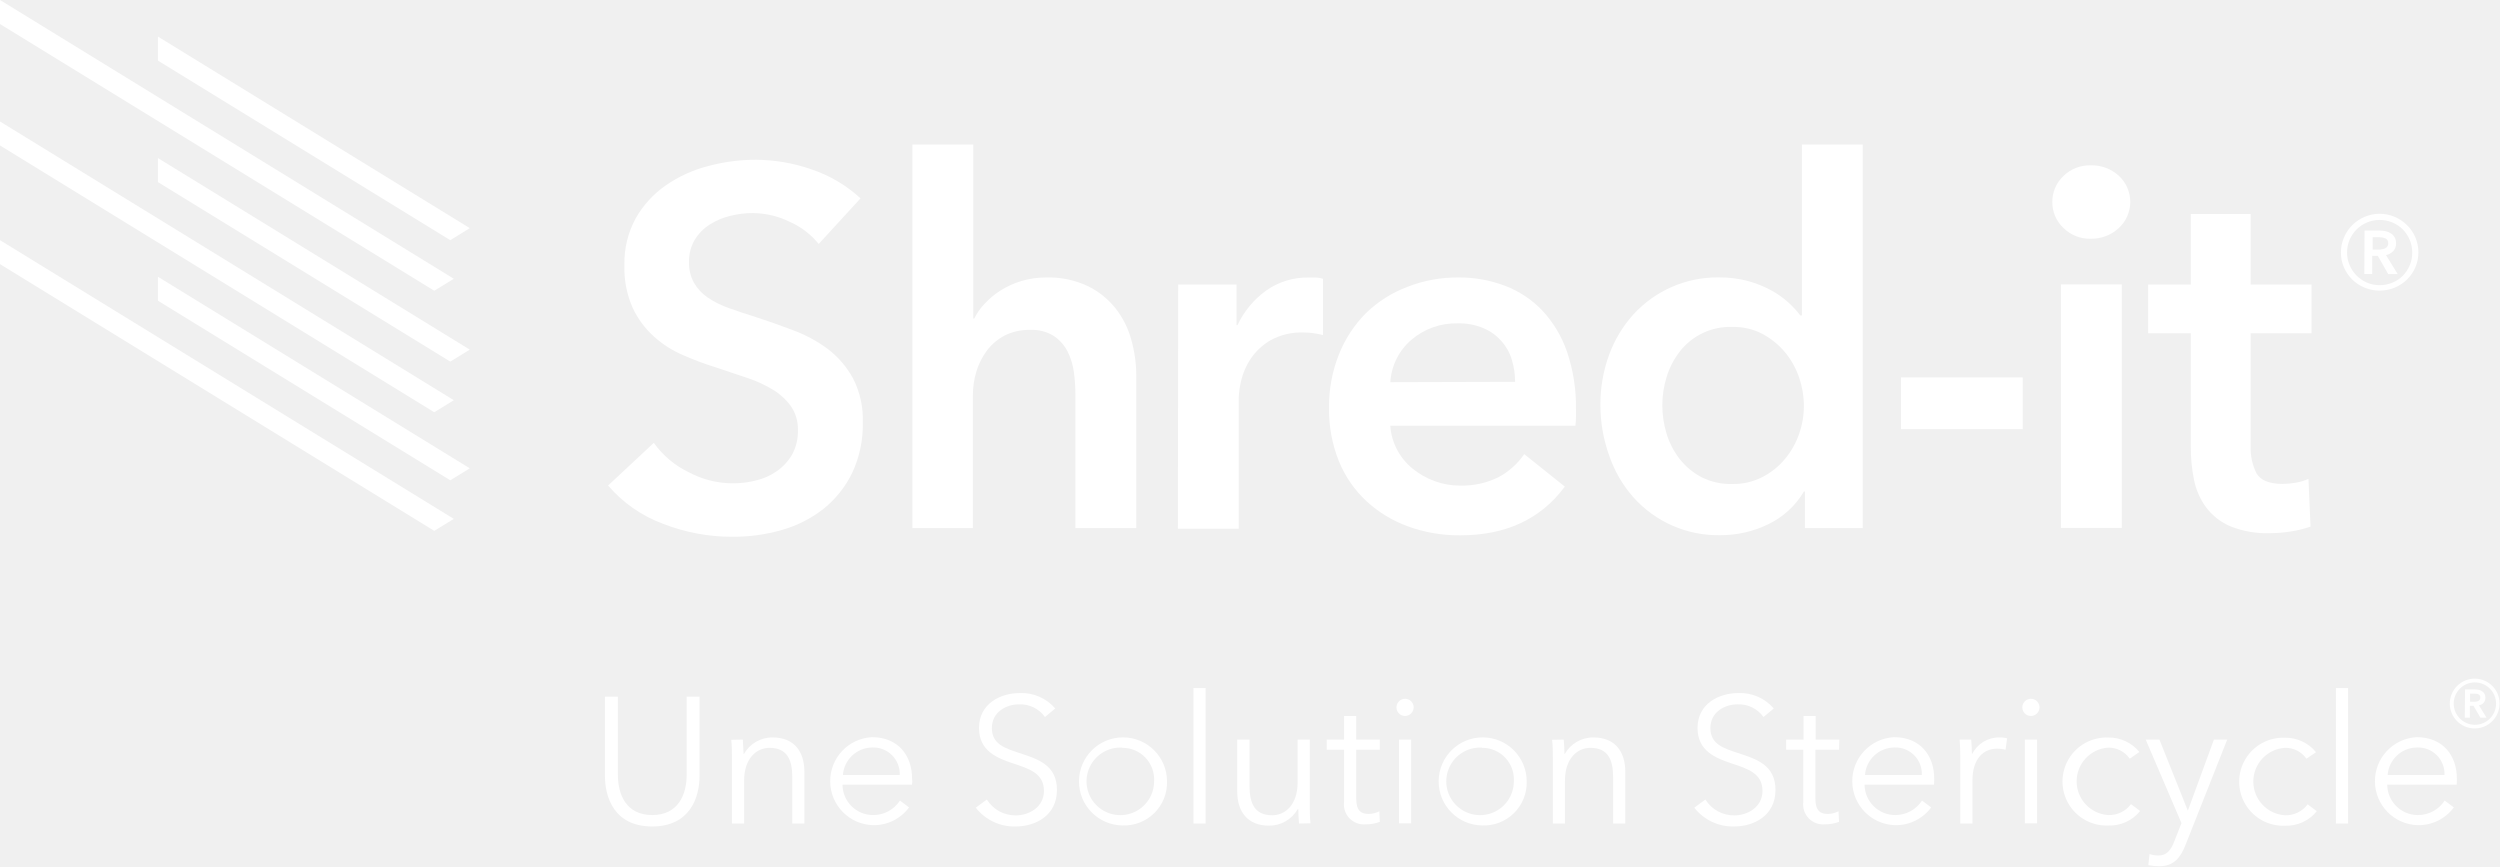
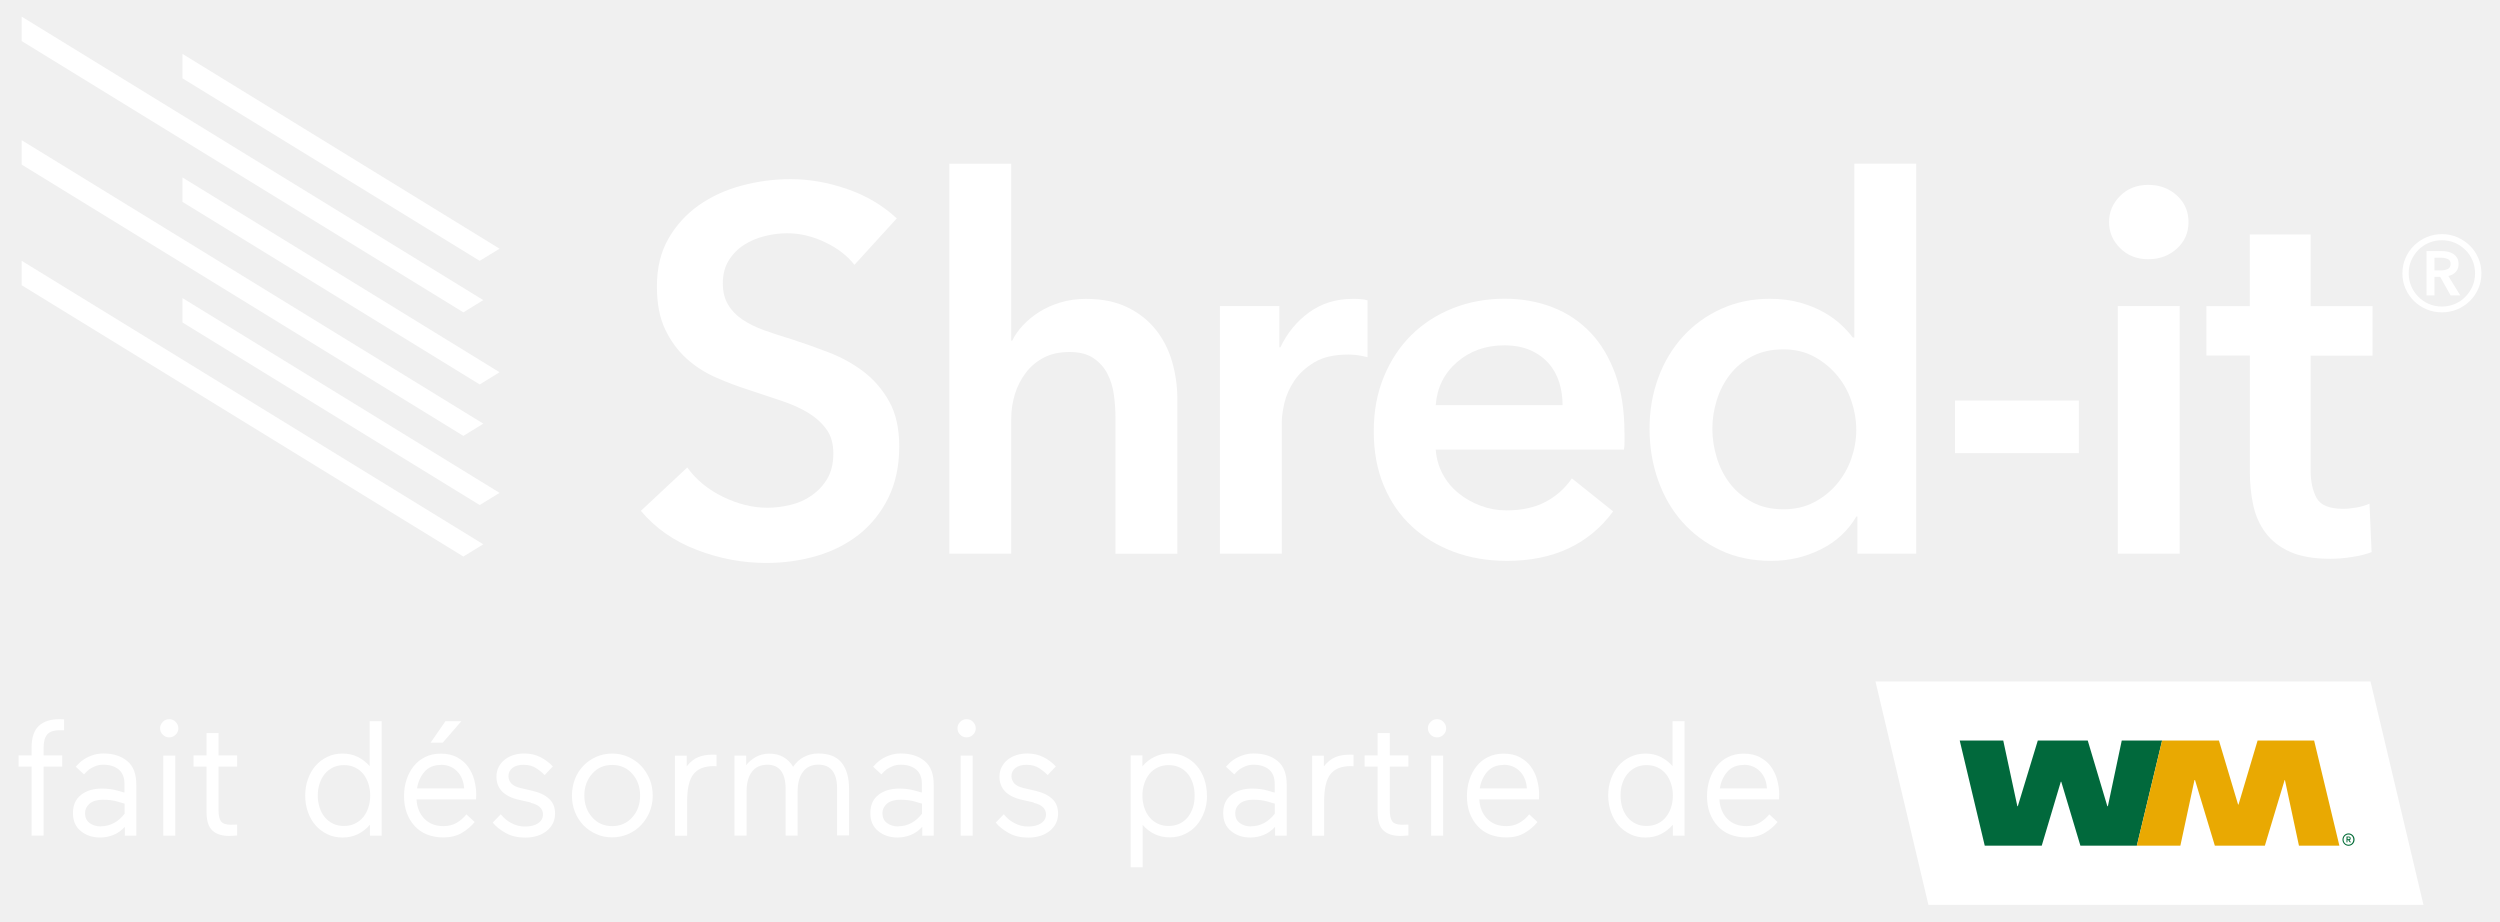
- <svg xmlns="http://www.w3.org/2000/svg" id="Layer_1" data-name="Layer 1" viewBox="0 0 363.38 125.91">
+ <svg xmlns="http://www.w3.org/2000/svg" id="Layer_1" version="1.1" viewBox="0 0 322.8 119">
  <defs>
-     <style>.cls-1{fill:#fff;}</style>
+     <style>
+       .st0 {
+         fill: none;
+       }
+ 
+       .st1 {
+         fill: #e9a902;
+       }
+ 
+       .st2 {
+         fill: #016b36;
+       }
+ 
+       .st3 {
+         fill: #fff;
+       }
+ 
+       .st4 {
+         fill: #01693c;
+       }
+ 
+       .st5 {
+         clip-path: url(#clippath);
+       }
+     </style>
+     <clipPath id="clippath">
+       <rect class="st0" x="242.16" y="88" width="70.76" height="28.86" />
+     </clipPath>
  </defs>
-   <polygon class="cls-1" points="22.96 5.32 22.96 8.81 65.45 34.91 68.28 33.16 22.96 5.32" />
-   <polygon class="cls-1" points="0 0 0 3.49 63.12 42.26 65.96 40.52 0 0" />
-   <polygon class="cls-1" points="22.96 22.98 22.96 26.47 65.45 52.56 68.28 50.82 22.96 22.98" />
-   <polygon class="cls-1" points="0 17.66 0 21.14 63.12 59.92 65.96 58.17 0 17.66" />
-   <polygon class="cls-1" points="22.96 40.23 22.96 43.71 65.45 69.81 68.28 68.07 22.96 40.23" />
-   <polygon class="cls-1" points="0 34.91 0 38.39 63.12 77.16 65.96 75.42 0 34.91" />
-   <path class="cls-1" d="M343.64,39a5.34,5.34,0,0,1,.44-2.18,5.63,5.63,0,0,1,3-3,5.53,5.53,0,0,1,4.37,0,5.52,5.52,0,0,1,1.79,1.2,5.43,5.43,0,0,1,1.22,1.78,5.62,5.62,0,0,1,0,4.36,5.6,5.6,0,0,1-1.22,1.77,5.47,5.47,0,0,1-1.79,1.18,5.73,5.73,0,0,1-6.17-1.18,5.74,5.74,0,0,1-1.21-1.77A5.31,5.31,0,0,1,343.64,39Zm.89,0a4.5,4.5,0,0,0,.37,1.83,4.76,4.76,0,0,0,2.52,2.55,4.6,4.6,0,0,0,1.85.37,4.64,4.64,0,0,0,1.86-.37,4.77,4.77,0,0,0,1.51-1,5,5,0,0,0,1-1.52A4.5,4.5,0,0,0,354,39a4.6,4.6,0,0,0-.37-1.85,4.94,4.94,0,0,0-1-1.51,4.71,4.71,0,0,0-1.51-1,4.64,4.64,0,0,0-1.86-.37A4.72,4.72,0,0,0,344.53,39Zm2.54-3.19h2.23a4.12,4.12,0,0,1,.86.1,2.6,2.6,0,0,1,.76.32,1.7,1.7,0,0,1,.53.57,1.75,1.75,0,0,1,.2.87,1.55,1.55,0,0,1-.4,1.12,2,2,0,0,1-1.06.59l1.7,2.76h-1.38L349,39.49h-.82v2.64h-1.14Zm2.06,2.77a2.41,2.41,0,0,0,.93-.18.75.75,0,0,0,.45-.76.69.69,0,0,0-.41-.69,2.22,2.22,0,0,0-.85-.17h-1v1.8Z" transform="translate(-3.38 -2.3)" />
-   <path class="cls-1" d="M122.38,37.76a11.29,11.29,0,0,0-4.17-3.2,12.42,12.42,0,0,0-5.42-1.29,13.31,13.31,0,0,0-3.24.4,9.74,9.74,0,0,0-3,1.26,6.87,6.87,0,0,0-2.18,2.21,6.13,6.13,0,0,0-.84,3.28,5.85,5.85,0,0,0,.73,3,6.66,6.66,0,0,0,2,2.14,13.72,13.72,0,0,0,3.14,1.55c1.22.44,2.58.88,4,1.33q2.5.81,5.2,1.84A20.31,20.31,0,0,1,123.67,53a13.55,13.55,0,0,1,3.69,4.28,13,13,0,0,1,1.43,6.41,16.43,16.43,0,0,1-1.54,7.34,15.27,15.27,0,0,1-4.13,5.2,17.58,17.58,0,0,1-6.05,3.09,25.36,25.36,0,0,1-7.3,1,27.44,27.44,0,0,1-10-1.88,19.29,19.29,0,0,1-8-5.57l6.64-6.2A13.4,13.4,0,0,0,103.61,71a13.63,13.63,0,0,0,9.63,1.14,8.82,8.82,0,0,0,3.06-1.36,7.69,7.69,0,0,0,2.21-2.4,7,7,0,0,0,.85-3.58,5.83,5.83,0,0,0-1-3.43A8.81,8.81,0,0,0,115.82,59,18.53,18.53,0,0,0,112,57.23l-4.64-1.55a44.43,44.43,0,0,1-4.72-1.77,15.29,15.29,0,0,1-4.24-2.72A13.07,13.07,0,0,1,95.32,47a14.22,14.22,0,0,1-1.18-6.16A13.48,13.48,0,0,1,95.8,34a14.56,14.56,0,0,1,4.35-4.75,19,19,0,0,1,6.12-2.8,26.48,26.48,0,0,1,7-.93,24.93,24.93,0,0,1,8.07,1.4,19.84,19.84,0,0,1,7.12,4.21Z" transform="translate(-3.38 -2.3)" />
-   <path class="cls-1" d="M155.49,42.63a13.29,13.29,0,0,1,5.93,1.22,11.68,11.68,0,0,1,4.06,3.21,12.83,12.83,0,0,1,2.32,4.57,19.29,19.29,0,0,1,.74,5.31V79.06h-8.85V59.59a24,24,0,0,0-.22-3.21,9.5,9.5,0,0,0-.92-3,6.06,6.06,0,0,0-2-2.25,6,6,0,0,0-3.43-.88,7.85,7.85,0,0,0-3.69.81,7.64,7.64,0,0,0-2.58,2.17,9.81,9.81,0,0,0-1.55,3.06,12,12,0,0,0-.51,3.47V79.06H136V23.31h8.85V48.6h.14a8.59,8.59,0,0,1,1.52-2.17,11.92,11.92,0,0,1,2.32-1.92,12.1,12.1,0,0,1,3-1.36A12.42,12.42,0,0,1,155.49,42.63Z" transform="translate(-3.38 -2.3)" />
-   <path class="cls-1" d="M174.63,43.66h8.48v5.9h.14a13,13,0,0,1,4.13-5,10.31,10.31,0,0,1,6.2-1.92c.34,0,.71,0,1.1,0a3.88,3.88,0,0,1,1,.18V51a14,14,0,0,0-1.52-.29,10.1,10.1,0,0,0-1.21-.08,9.36,9.36,0,0,0-4.87,1.11,8.83,8.83,0,0,0-2.88,2.66,9.75,9.75,0,0,0-1.4,3.17,12.73,12.73,0,0,0-.37,2.58v19h-8.84Z" transform="translate(-3.38 -2.3)" />
-   <path class="cls-1" d="M232.45,61.8V63a9.23,9.23,0,0,1-.08,1.18H205.46a8.76,8.76,0,0,0,1,3.51,8.89,8.89,0,0,0,2.24,2.72,11,11,0,0,0,3.17,1.81,10.48,10.48,0,0,0,3.69.66,11.87,11.87,0,0,0,5.61-1.21,10.55,10.55,0,0,0,3.76-3.36l5.9,4.72q-5.25,7.08-15.2,7.08A21.59,21.59,0,0,1,208,78.8a18,18,0,0,1-6-3.65,16.35,16.35,0,0,1-4-5.79,19.91,19.91,0,0,1-1.44-7.78,20.3,20.3,0,0,1,1.44-7.78,17.81,17.81,0,0,1,3.94-6A17.56,17.56,0,0,1,207.93,44a19.88,19.88,0,0,1,7.41-1.37,18.7,18.7,0,0,1,6.82,1.22,14.7,14.7,0,0,1,5.42,3.61,16.86,16.86,0,0,1,3.58,6A24.7,24.7,0,0,1,232.45,61.8Zm-8.85-4a10.86,10.86,0,0,0-.48-3.24A7.22,7.22,0,0,0,219,50a9.11,9.11,0,0,0-3.72-.7,10,10,0,0,0-6.75,2.39,8.77,8.77,0,0,0-3.06,6.16Z" transform="translate(-3.38 -2.3)" />
-   <path class="cls-1" d="M274.13,79.06h-8.4V73.75h-.15a12.1,12.1,0,0,1-5.12,4.72,15.72,15.72,0,0,1-7,1.62,16.5,16.5,0,0,1-12.72-5.57,17.84,17.84,0,0,1-3.46-6A21.83,21.83,0,0,1,236,61.21a21,21,0,0,1,1.25-7.3A18.06,18.06,0,0,1,240.8,48a16.56,16.56,0,0,1,12.39-5.38,16.06,16.06,0,0,1,4.35.55,15.79,15.79,0,0,1,3.36,1.37,12.93,12.93,0,0,1,2.47,1.77,13.82,13.82,0,0,1,1.69,1.84h.23V23.31h8.84ZM245,61.21a14.36,14.36,0,0,0,.62,4.13A11.49,11.49,0,0,0,247.51,69a9.87,9.87,0,0,0,3.17,2.65,9.35,9.35,0,0,0,4.5,1,9.21,9.21,0,0,0,4.35-1,10.47,10.47,0,0,0,3.28-2.62,11.37,11.37,0,0,0,2.07-3.65,12.34,12.34,0,0,0,.7-4.09,12.75,12.75,0,0,0-.7-4.13,11.56,11.56,0,0,0-2.07-3.69,11.16,11.16,0,0,0-3.28-2.65,9,9,0,0,0-4.35-1,9.28,9.28,0,0,0-7.67,3.61,11.6,11.6,0,0,0-1.88,3.65A14,14,0,0,0,245,61.21Z" transform="translate(-3.38 -2.3)" />
-   <path class="cls-1" d="M297.39,64.68h-17.7V57.16h17.7Z" transform="translate(-3.38 -2.3)" />
-   <path class="cls-1" d="M301.69,31.64a5.09,5.09,0,0,1,1.58-3.72,5.45,5.45,0,0,1,4-1.59,5.84,5.84,0,0,1,4.09,1.52,5.17,5.17,0,0,1,0,7.59A5.83,5.83,0,0,1,307.29,37a5.44,5.44,0,0,1-4-1.58A5.09,5.09,0,0,1,301.69,31.64Zm1.25,12h8.85v35.4h-8.85Z" transform="translate(-3.38 -2.3)" />
-   <path class="cls-1" d="M315.62,50.74V43.66h6.2V33.41h8.7V43.66h8.85v7.08h-8.85V67.19a8.1,8.1,0,0,0,.84,3.9c.57,1,1.84,1.55,3.8,1.55a11.25,11.25,0,0,0,1.92-.18,7.8,7.8,0,0,0,1.84-.55l.3,6.93a15.65,15.65,0,0,1-2.8.7,20.15,20.15,0,0,1-3.1.26,14.16,14.16,0,0,1-5.75-1,8.64,8.64,0,0,1-3.51-2.73,10.07,10.07,0,0,1-1.77-4,23.15,23.15,0,0,1-.47-4.83V50.74Z" transform="translate(-3.38 -2.3)" />
-   <path class="cls-1" d="M91.31,115.1V103.56h1.88v11.33c0,3,1.27,5.88,5,5.88s5-2.91,5-5.88V103.56h1.87V115.1c0,3.07-1.37,7.33-6.89,7.33S91.31,118.17,91.31,115.1Z" transform="translate(-3.38 -2.3)" />
-   <path class="cls-1" d="M111.36,109.8c0,.65.1,1.56.1,2.08h.06a4.72,4.72,0,0,1,4.16-2.39c3.09,0,4.62,2,4.62,5V122h-1.76v-6.74c0-2.55-.76-4.26-3.31-4.26-1.87,0-3.69,1.51-3.69,4.76V122h-1.77v-9.49c0-.65,0-1.85-.1-2.68Z" transform="translate(-3.38 -2.3)" />
-   <path class="cls-1" d="M135.93,116.35H125.84a4.44,4.44,0,0,0,4.45,4.42,4.6,4.6,0,0,0,3.9-2.11l1.32,1a6.34,6.34,0,0,1-5.22,2.58,6.4,6.4,0,0,1-.16-12.79c3.82,0,5.82,2.7,5.82,6C136,115.75,136,116,135.93,116.35Zm-1.77-1.4a3.84,3.84,0,0,0-4-4,4.31,4.31,0,0,0-4.26,4Z" transform="translate(-3.38 -2.3)" />
-   <path class="cls-1" d="M155.27,106.52a4.4,4.4,0,0,0-3.79-1.84c-1.82,0-3.93,1.09-3.93,3.45s1.95,2.94,4,3.62c2.6.86,5.46,1.69,5.46,5.38s-3.1,5.3-6,5.3a7.11,7.11,0,0,1-5.8-2.73l1.61-1.19a4.89,4.89,0,0,0,4.21,2.31c1.9,0,4.09-1.19,4.09-3.56,0-2.57-2.16-3.22-4.5-4s-4.94-1.82-4.94-5.15c0-3.56,3.17-5.07,5.88-5.07a6.42,6.42,0,0,1,5.2,2.24Z" transform="translate(-3.38 -2.3)" />
-   <path class="cls-1" d="M166.51,122.28a6.4,6.4,0,1,1,6.5-6.4A6.24,6.24,0,0,1,166.51,122.28Zm0-11.31a4.91,4.91,0,1,0,4.62,4.91A4.59,4.59,0,0,0,166.51,111Z" transform="translate(-3.38 -2.3)" />
-   <path class="cls-1" d="M178.62,122h-1.77V102.31h1.77Z" transform="translate(-3.38 -2.3)" />
-   <path class="cls-1" d="M192.19,122c-.05-.65-.1-1.56-.1-2.08H192a4.76,4.76,0,0,1-4.16,2.39c-3.1,0-4.63-2-4.63-5V109.8H185v6.73c0,2.55.75,4.27,3.3,4.27,1.87,0,3.69-1.51,3.69-4.76V109.8h1.77v9.49c0,.65,0,1.84.1,2.68Z" transform="translate(-3.38 -2.3)" />
-   <path class="cls-1" d="M203.94,111.28h-3.43v7.1c0,1.82.76,2.23,1.82,2.23a3.55,3.55,0,0,0,1.54-.39l.07,1.54a5.77,5.77,0,0,1-2.08.36,2.9,2.9,0,0,1-3.12-3.25v-7.59h-2.52V109.8h2.52v-3.43h1.77v3.43h3.43Z" transform="translate(-3.38 -2.3)" />
-   <path class="cls-1" d="M207.61,106.37a1.25,1.25,0,1,1,1.25-1.25A1.27,1.27,0,0,1,207.61,106.37Zm.88,15.6h-1.76V109.8h1.76Z" transform="translate(-3.38 -2.3)" />
-   <path class="cls-1" d="M218.79,122.28a6.4,6.4,0,1,1,6.5-6.4A6.23,6.23,0,0,1,218.79,122.28Zm0-11.31a4.91,4.91,0,1,0,4.63,4.91A4.59,4.59,0,0,0,218.79,111Z" transform="translate(-3.38 -2.3)" />
-   <path class="cls-1" d="M230.67,109.8c.05.65.11,1.56.11,2.08h.05a4.72,4.72,0,0,1,4.16-2.39c3.09,0,4.63,2,4.63,5V122h-1.77v-6.74c0-2.55-.76-4.26-3.3-4.26-1.88,0-3.7,1.51-3.7,4.76V122h-1.76v-9.49c0-.65,0-1.85-.11-2.68Z" transform="translate(-3.38 -2.3)" />
-   <path class="cls-1" d="M259.71,106.52a4.4,4.4,0,0,0-3.79-1.84c-1.82,0-3.93,1.09-3.93,3.45s1.95,2.94,4,3.62c2.6.86,5.46,1.69,5.46,5.38s-3.1,5.3-6,5.3a7.11,7.11,0,0,1-5.8-2.73l1.61-1.19a4.9,4.9,0,0,0,4.22,2.31c1.89,0,4.08-1.19,4.08-3.56,0-2.57-2.16-3.22-4.5-4s-4.94-1.82-4.94-5.15c0-3.56,3.17-5.07,5.88-5.07a6.42,6.42,0,0,1,5.2,2.24Z" transform="translate(-3.38 -2.3)" />
-   <path class="cls-1" d="M270.69,111.28h-3.44v7.1c0,1.82.76,2.23,1.82,2.23a3.55,3.55,0,0,0,1.54-.39l.08,1.54a5.85,5.85,0,0,1-2.08.36,2.9,2.9,0,0,1-3.12-3.25v-7.59H263V109.8h2.53v-3.43h1.76v3.43h3.44Z" transform="translate(-3.38 -2.3)" />
-   <path class="cls-1" d="M284.49,116.35H274.4a4.45,4.45,0,0,0,4.45,4.42,4.6,4.6,0,0,0,3.9-2.11l1.33,1a6.36,6.36,0,0,1-5.23,2.58,6.4,6.4,0,0,1-.16-12.79c3.83,0,5.83,2.7,5.83,6C284.52,115.75,284.52,116,284.49,116.35Zm-1.77-1.4a3.83,3.83,0,0,0-4-4,4.31,4.31,0,0,0-4.26,4Z" transform="translate(-3.38 -2.3)" />
-   <path class="cls-1" d="M288.21,109.8h1.69c.05.65.1,1.56.1,2.08h.05a4.33,4.33,0,0,1,3.9-2.39,3.89,3.89,0,0,1,1.17.13l-.23,1.66a4.63,4.63,0,0,0-1.25-.16c-1.87,0-3.56,1.36-3.56,4.61V122h-1.77v-9.49C288.31,111.83,288.29,110.63,288.21,109.8Z" transform="translate(-3.38 -2.3)" />
-   <path class="cls-1" d="M298.58,106.37a1.25,1.25,0,1,1,1.25-1.25A1.27,1.27,0,0,1,298.58,106.37Zm.89,15.6H297.7V109.8h1.77Z" transform="translate(-3.38 -2.3)" />
-   <path class="cls-1" d="M312.94,112.58a3.71,3.71,0,0,0-3.12-1.61,4.91,4.91,0,0,0,0,9.8,3.92,3.92,0,0,0,3.3-1.59l1.33,1a5.65,5.65,0,0,1-4.63,2.11,6.4,6.4,0,1,1,0-12.79,5.72,5.72,0,0,1,4.52,2.1Z" transform="translate(-3.38 -2.3)" />
-   <path class="cls-1" d="M321.36,120.07h.05l3.77-10.27h1.93l-6.06,15.31c-.73,1.87-1.72,3.1-3.83,3.1a8.47,8.47,0,0,1-1.58-.16l.18-1.61a4.12,4.12,0,0,0,1.3.21c1.2,0,1.82-.78,2.34-2.16l1-2.55-5.2-12.14h2Z" transform="translate(-3.38 -2.3)" />
-   <path class="cls-1" d="M338.62,112.58A3.68,3.68,0,0,0,335.5,111a4.91,4.91,0,0,0,0,9.8,3.92,3.92,0,0,0,3.3-1.59l1.33,1a5.67,5.67,0,0,1-4.63,2.11,6.4,6.4,0,1,1,0-12.79,5.72,5.72,0,0,1,4.52,2.1Z" transform="translate(-3.38 -2.3)" />
-   <path class="cls-1" d="M344.68,122h-1.77V102.31h1.77Z" transform="translate(-3.38 -2.3)" />
-   <path class="cls-1" d="M360.46,116.35H350.37a4.45,4.45,0,0,0,4.45,4.42,4.6,4.6,0,0,0,3.9-2.11l1.33,1a6.36,6.36,0,0,1-5.23,2.58,6.4,6.4,0,0,1-.16-12.79c3.83,0,5.83,2.7,5.83,6C360.49,115.75,360.49,116,360.46,116.35Zm-1.77-1.4a3.83,3.83,0,0,0-4-4,4.31,4.31,0,0,0-4.26,4Z" transform="translate(-3.38 -2.3)" />
-   <path class="cls-1" d="M363.11,100.94a3.62,3.62,0,1,1-3.65,3.63A3.64,3.64,0,0,1,363.11,100.94Zm0,6.71a3.08,3.08,0,1,0-3.08-3.08A3.09,3.09,0,0,0,363.11,107.65Zm-1.43-5.14h1.44c.77,0,1.52.32,1.52,1.2a1.09,1.09,0,0,1-.94,1.11l1.1,1.79h-.89l-1-1.72h-.53v1.72h-.74ZM363,104.3c.42,0,.9-.11.9-.61s-.44-.56-.82-.56h-.67v1.17Z" transform="translate(-3.38 -2.3)" />
+   <g>
+     <g>
+       <g>
+         <polygon class="st3" points="23.56 6.96 23.56 10.11 61.94 33.68 64.5 32.11 23.56 6.96" />
+         <polygon class="st3" points="2.8 2.15 2.8 5.3 59.83 40.33 62.4 38.75 2.8 2.15" />
+       </g>
+       <g>
+         <polygon class="st3" points="23.56 22.91 23.56 26.06 61.94 49.64 64.5 48.06 23.56 22.91" />
+         <polygon class="st3" points="2.8 18.1 2.8 21.25 59.83 56.28 62.4 54.7 2.8 18.1" />
+       </g>
+       <polygon class="st3" points="23.56 38.49 23.56 41.64 61.94 65.21 64.5 63.64 23.56 38.49" />
+       <polygon class="st3" points="2.8 33.68 2.8 36.83 59.83 71.86 62.4 70.28 2.8 33.68" />
+     </g>
+     <g>
+       <path class="st3" d="M310.2,35.3c0-.7.13-1.36.4-1.98.27-.62.63-1.15,1.1-1.61.46-.45,1-.82,1.62-1.08.62-.27,1.28-.4,1.98-.4s1.36.13,1.98.4c.62.27,1.16.63,1.62,1.08.46.45.83.99,1.1,1.61.27.62.4,1.28.4,1.98s-.13,1.36-.4,1.97-.63,1.14-1.1,1.6c-.46.45-1,.81-1.62,1.07s-1.28.39-1.98.39-1.36-.13-1.98-.39c-.62-.26-1.16-.62-1.62-1.07-.46-.45-.83-.99-1.1-1.6-.27-.61-.4-1.27-.4-1.97ZM311.01,35.3c0,.58.11,1.13.33,1.65s.53.98.92,1.37.84.7,1.36.93c.52.22,1.08.33,1.67.33s1.15-.11,1.68-.33c.52-.22.98-.53,1.36-.93.39-.39.69-.85.92-1.37.22-.52.33-1.07.33-1.65s-.11-1.15-.33-1.67c-.22-.52-.53-.98-.92-1.36-.39-.39-.84-.69-1.36-.92-.52-.22-1.08-.33-1.68-.33s-1.15.11-1.67.33c-.52.22-.98.53-1.36.92-.39.39-.69.84-.92,1.36-.22.52-.33,1.08-.33,1.67ZM313.32,32.42h2.01c.27,0,.53.03.78.09s.48.16.68.29c.2.13.36.31.48.51.12.21.18.47.18.78,0,.42-.12.76-.36,1.02-.24.26-.56.44-.96.53l1.54,2.5h-1.25l-1.34-2.39h-.74v2.39h-1.03v-5.72h0ZM315.17,34.92c.3,0,.58-.06.85-.17.27-.11.4-.34.4-.68,0-.31-.12-.52-.37-.63-.25-.1-.5-.16-.77-.16h-.94v1.63h.83Z" />
+       <path class="st3" d="M110.32,34.19c-.89-1.15-2.14-2.12-3.76-2.9-1.62-.78-3.25-1.17-4.9-1.17-.98,0-1.95.12-2.93.37-.98.24-1.87.62-2.66,1.13-.8.51-1.46,1.18-1.97,2-.51.82-.77,1.81-.77,2.96,0,1.07.22,1.98.67,2.73.44.76,1.05,1.4,1.83,1.93s1.72,1,2.83,1.4c1.11.4,2.33.8,3.66,1.2,1.51.49,3.07,1.04,4.7,1.67,1.62.62,3.11,1.44,4.46,2.46,1.35,1.02,2.46,2.31,3.33,3.86.87,1.56,1.3,3.49,1.3,5.8,0,2.53-.47,4.74-1.4,6.63s-2.18,3.45-3.73,4.7c-1.56,1.24-3.38,2.18-5.46,2.8-2.09.62-4.29.93-6.59.93-3.06,0-6.06-.57-8.99-1.7s-5.33-2.81-7.19-5.03l5.99-5.6c1.15,1.6,2.7,2.86,4.63,3.8,1.93.93,3.83,1.4,5.7,1.4.98,0,1.98-.12,3-.37,1.02-.24,1.94-.65,2.76-1.23.82-.58,1.49-1.3,2-2.17.51-.87.77-1.94.77-3.23s-.29-2.28-.87-3.1c-.58-.82-1.36-1.53-2.33-2.13-.98-.6-2.13-1.12-3.46-1.57-1.33-.44-2.73-.91-4.2-1.4-1.42-.44-2.84-.98-4.26-1.6-1.42-.62-2.7-1.44-3.83-2.46-1.13-1.02-2.05-2.28-2.76-3.76-.71-1.49-1.07-3.34-1.07-5.56,0-2.4.5-4.46,1.5-6.19,1-1.73,2.31-3.16,3.93-4.3,1.62-1.13,3.46-1.98,5.53-2.53,2.07-.55,4.16-.83,6.29-.83,2.4,0,4.83.42,7.29,1.27,2.46.84,4.61,2.11,6.43,3.8l-5.46,5.99h0Z" />
+       <path class="st3" d="M140.23,38.59c2.09,0,3.87.37,5.36,1.1,1.49.73,2.71,1.7,3.66,2.9.95,1.2,1.65,2.58,2.1,4.13.44,1.56.67,3.15.67,4.8v19.98h-7.99v-17.59c0-.93-.07-1.9-.2-2.9-.13-1-.41-1.91-.83-2.73s-1.02-1.5-1.8-2.03-1.81-.8-3.1-.8-2.4.24-3.33.73c-.93.49-1.71,1.14-2.33,1.97-.62.82-1.09,1.74-1.4,2.76-.31,1.02-.47,2.07-.47,3.13v17.45h-7.99V21.14h7.99v22.85h.13c.31-.67.77-1.32,1.37-1.97.6-.64,1.3-1.22,2.1-1.73s1.71-.92,2.73-1.23c1.02-.31,2.13-.47,3.33-.47Z" />
+       <path class="st3" d="M157.53,39.52h7.66v5.33h.13c.89-1.87,2.13-3.37,3.73-4.53,1.6-1.15,3.46-1.73,5.6-1.73.31,0,.64,0,1,.03.35.02.67.08.93.17v7.33c-.53-.13-.99-.22-1.37-.27-.38-.04-.74-.07-1.1-.07-1.82,0-3.29.33-4.4,1-1.11.67-1.98,1.47-2.6,2.4-.62.93-1.04,1.89-1.27,2.86-.22.98-.33,1.75-.33,2.33v17.12h-7.99v-31.97h.01Z" />
+       <path class="st3" d="M209.76,55.91v1.07c0,.36-.02.71-.07,1.07h-24.31c.09,1.16.39,2.21.9,3.16.51.96,1.19,1.78,2.03,2.46.84.69,1.8,1.23,2.86,1.63,1.07.4,2.18.6,3.33.6,2,0,3.69-.37,5.06-1.1,1.38-.73,2.51-1.74,3.4-3.03l5.33,4.26c-3.15,4.26-7.73,6.39-13.72,6.39-2.49,0-4.77-.39-6.86-1.17s-3.9-1.88-5.43-3.3c-1.53-1.42-2.73-3.16-3.6-5.23-.87-2.07-1.3-4.41-1.3-7.03s.43-4.92,1.3-7.03c.87-2.11,2.05-3.91,3.56-5.4,1.51-1.49,3.3-2.64,5.36-3.46,2.07-.82,4.3-1.23,6.69-1.23,2.22,0,4.27.37,6.16,1.1,1.89.73,3.52,1.82,4.9,3.26,1.38,1.44,2.45,3.24,3.23,5.4.78,2.15,1.17,4.67,1.17,7.56v.02h.01ZM201.76,52.31c0-1.02-.14-2-.43-2.93-.29-.93-.74-1.75-1.37-2.46-.62-.71-1.41-1.28-2.36-1.7-.96-.42-2.08-.63-3.36-.63-2.4,0-4.43.72-6.1,2.16-1.67,1.44-2.59,3.3-2.76,5.56h16.39-.01Z" />
+       <path class="st3" d="M247.42,71.49h-7.59v-4.8h-.13c-1.11,1.87-2.65,3.29-4.63,4.26-1.98.98-4.1,1.47-6.36,1.47-2.44,0-4.63-.46-6.56-1.37-1.93-.91-3.57-2.13-4.93-3.66-1.36-1.53-2.4-3.33-3.13-5.4-.73-2.07-1.1-4.27-1.1-6.63s.38-4.55,1.13-6.59c.75-2.04,1.82-3.82,3.2-5.33,1.38-1.51,3.02-2.7,4.93-3.56,1.91-.87,4-1.3,6.26-1.3,1.47,0,2.77.17,3.93.5,1.15.33,2.16.74,3.03,1.23.87.49,1.61,1.02,2.23,1.6.62.58,1.13,1.13,1.53,1.67h.2v-22.45h7.99v50.36h0ZM221.1,55.37c0,1.24.19,2.49.57,3.73.38,1.24.94,2.35,1.7,3.33.75.98,1.71,1.78,2.86,2.4s2.51.93,4.06.93c1.47,0,2.77-.3,3.93-.9,1.15-.6,2.14-1.39,2.96-2.36.82-.98,1.44-2.08,1.87-3.3.42-1.22.63-2.45.63-3.7s-.21-2.49-.63-3.73c-.42-1.24-1.04-2.35-1.87-3.33-.82-.98-1.81-1.78-2.96-2.4-1.16-.62-2.46-.93-3.93-.93-1.56,0-2.91.3-4.06.9-1.16.6-2.11,1.39-2.86,2.36-.76.98-1.32,2.08-1.7,3.3-.38,1.22-.57,2.45-.57,3.7Z" />
+       <path class="st3" d="M268.42,58.51h-15.99v-6.79h15.99v6.79Z" />
+       <path class="st3" d="M272.32,28.66c0-1.29.48-2.41,1.43-3.36.95-.95,2.16-1.43,3.63-1.43s2.7.46,3.7,1.37c1,.91,1.5,2.05,1.5,3.43s-.5,2.52-1.5,3.43c-1,.91-2.23,1.37-3.7,1.37s-2.68-.48-3.63-1.43c-.96-.95-1.43-2.08-1.43-3.36v-.02ZM273.45,39.52h7.99v31.97h-7.99v-31.97Z" />
+       <path class="st3" d="M284.89,45.92v-6.39h5.6v-9.26h7.86v9.26h7.99v6.39h-7.99v14.85c0,1.42.26,2.6.77,3.53.51.93,1.65,1.4,3.43,1.4.53,0,1.11-.06,1.73-.17.62-.11,1.18-.28,1.67-.5l.27,6.26c-.71.27-1.56.48-2.53.63-.98.16-1.91.23-2.8.23-2.13,0-3.86-.3-5.2-.9-1.33-.6-2.39-1.42-3.16-2.46-.78-1.04-1.31-2.24-1.6-3.6-.29-1.35-.43-2.81-.43-4.36v-14.92h-5.61Z" />
+     </g>
+   </g>
+   <g>
+     <g>
+       <polygon class="st3" points="242.16 87.99 249 116.84 312.92 116.84 306.08 87.99 242.16 87.99" />
+       <polygon class="st4" points="253.04 95.62 258.66 95.62 260.48 104.1 260.54 104.1 263.12 95.62 269.57 95.62 272.1 104.1 272.17 104.1 273.96 95.62 279.17 95.62 275.91 109.19 268.62 109.19 266.15 100.94 266.09 100.94 263.63 109.19 256.27 109.19 253.04 95.62" />
+       <polygon class="st1" points="279.17 95.62 286.51 95.62 288.98 103.88 289.04 103.88 291.5 95.62 298.8 95.62 302.06 109.19 296.84 109.19 295.03 100.72 294.99 100.72 292.44 109.19 285.98 109.19 283.42 100.72 283.35 100.72 281.53 109.19 275.91 109.19 279.17 95.62" />
+     </g>
+     <g class="st5">
+       <g>
+         <path class="st2" d="M303.24,107.61c-.43,0-.78.36-.78.8s.35.8.78.8.78-.36.78-.8-.34-.8-.78-.8M303.24,109.07c-.37,0-.64-.29-.64-.66s.28-.66.64-.66.62.29.62.66-.27.66-.62.66" />
+         <path class="st2" d="M303.37,108.48c.1-.03.15-.1.15-.23,0-.15-.09-.24-.28-.24h-.26v.75h.12v-.28h.11l.19.28h.16l-.21-.3h0ZM303.4,108.24c0,.08-.05.12-.14.12h-.14v-.24h.14c.11,0,.14.06.14.11" />
+       </g>
+     </g>
+   </g>
+   <g>
+     <path class="st3" d="M7.69,92.86c.18,0,.37,0,.58.02v1.41h-.55c-.79,0-1.33.19-1.64.56-.3.37-.45.93-.45,1.68v1.01h2.4v1.44h-2.4v8.91h-1.55v-8.91h-1.68v-1.44h1.68v-1.01c0-1.31.32-2.24.95-2.82.63-.58,1.52-.85,2.69-.85h-.03Z" />
+     <path class="st3" d="M17.64,107.9h-1.52v-1.14c-.42.46-.91.82-1.46,1.04-.55.22-1.12.34-1.73.34-.98,0-1.8-.27-2.48-.82-.69-.55-1.03-1.31-1.03-2.34s.35-1.8,1.04-2.34c.69-.55,1.6-.82,2.71-.82.75,0,1.43.1,2.02.27s.88.26.88.24v-1.14c0-.82-.26-1.43-.75-1.84-.5-.4-1.15-.61-1.96-.61-.4,0-.75.06-1.06.19-.3.13-.58.27-.79.42-.21.16-.43.37-.66.64l-1.07-.99c.3-.35.61-.64.91-.85.3-.22.67-.42,1.12-.59s.96-.27,1.54-.27c1.27,0,2.29.32,3.08.98.79.64,1.17,1.67,1.17,3.05v6.59h.03ZM13.04,106.69c.59,0,1.15-.14,1.67-.42s.98-.69,1.38-1.2v-1.31s-.29-.06-.85-.24c-.58-.18-1.22-.26-1.96-.26s-1.33.18-1.72.51c-.38.34-.58.75-.58,1.22,0,.55.19.98.58,1.27.38.29.87.45,1.47.45v-.02Z" />
+     <path class="st3" d="M20.67,94.03c0-.3.11-.58.35-.82.22-.24.51-.35.83-.35s.61.11.83.35.35.5.35.82-.11.61-.35.83c-.24.24-.51.35-.83.35s-.61-.11-.83-.35c-.24-.22-.35-.51-.35-.83ZM22.63,107.9h-1.55v-10.34h1.55v10.34Z" />
+     <path class="st3" d="M29.67,107.94c-.98,0-1.72-.22-2.23-.69-.51-.46-.77-1.25-.77-2.4v-5.87h-1.68v-1.44h1.68v-2.89h1.55v2.89h2.4v1.44h-2.4v5.64c0,.64.1,1.11.3,1.41.21.3.63.46,1.28.46.11,0,.38,0,.82-.02v1.41c-.38.03-.71.05-.98.05h.02Z" />
+     <path class="st3" d="M39.41,102.72c0-.75.11-1.44.35-2.12s.56-1.23.98-1.72c.42-.48.93-.87,1.52-1.15.59-.29,1.25-.43,1.97-.43s1.36.14,1.96.43c.58.29,1.09.69,1.54,1.19v-5.8h1.55v14.78h-1.51v-1.41c-.45.51-.98.93-1.57,1.22s-1.25.43-1.97.43-1.38-.14-1.97-.43-1.11-.67-1.52-1.15c-.42-.48-.75-1.06-.98-1.72-.24-.66-.35-1.36-.35-2.1v-.02ZM41.03,102.72c0,.55.08,1.07.24,1.55s.37.9.67,1.25c.29.35.64.63,1.06.83s.88.3,1.41.3.99-.1,1.41-.3c.42-.21.77-.48,1.07-.83.29-.35.51-.77.67-1.25.16-.48.24-1.01.24-1.55s-.08-1.07-.24-1.55-.38-.9-.67-1.25-.64-.63-1.07-.83c-.42-.21-.9-.3-1.41-.3s-.99.1-1.41.3c-.42.21-.77.48-1.06.83-.29.35-.51.77-.67,1.25-.16.48-.24,1.01-.24,1.55Z" />
+     <path class="st3" d="M53.78,103.21c.06,1.07.42,1.91,1.04,2.53.63.63,1.44.93,2.45.93.61,0,1.15-.13,1.64-.4.48-.27.93-.64,1.31-1.12l1.07.99c-.46.56-1.03,1.04-1.67,1.41-.64.38-1.44.58-2.37.58-.77,0-1.47-.13-2.12-.38-.64-.26-1.17-.63-1.6-1.11-.43-.46-.77-1.04-1.01-1.68-.24-.66-.35-1.38-.35-2.16s.11-1.46.32-2.12c.22-.67.53-1.25.93-1.75.4-.5.9-.9,1.49-1.19s1.27-.43,2-.43c.83,0,1.54.16,2.12.48.58.32,1.06.72,1.41,1.22.35.5.63,1.06.79,1.68.16.63.26,1.22.26,1.81,0,.18,0,.42-.02.72h-7.71l.02-.02ZM56.93,98.77c-.9,0-1.6.29-2.12.88-.51.59-.83,1.31-.96,2.15h6.08c-.06-.9-.35-1.64-.9-2.2-.55-.56-1.25-.85-2.1-.85v.02ZM55.6,95.89l1.92-2.77h2.05l-2.4,2.77h-1.57Z" />
+     <path class="st3" d="M68.54,103.62l-1.54-.35c-.98-.22-1.7-.59-2.18-1.09-.48-.5-.72-1.14-.72-1.89,0-.48.1-.9.3-1.28.21-.37.46-.69.8-.95.34-.26.72-.45,1.15-.58.43-.13.88-.19,1.33-.19.75,0,1.43.14,2.05.45s1.17.71,1.65,1.22l-1.06,1.12c-.24-.26-.58-.55-1.03-.85-.45-.32-1.01-.48-1.72-.48-.58,0-1.04.13-1.39.4-.35.27-.53.63-.53,1.06,0,.37.13.67.37.95.24.26.63.45,1.15.58l1.62.38c.91.21,1.62.56,2.13,1.04s.75,1.11.75,1.88c0,.9-.35,1.65-1.06,2.23s-1.64.88-2.81.88c-.95,0-1.78-.19-2.5-.59-.72-.4-1.28-.85-1.68-1.35l1.04-1.07c.38.48.85.87,1.39,1.15.55.29,1.12.43,1.73.43.72,0,1.28-.14,1.7-.42.42-.29.63-.67.63-1.15,0-.35-.13-.66-.38-.91-.26-.26-.66-.45-1.19-.58l-.03-.03Z" />
+     <path class="st3" d="M73.85,102.72c0-.75.13-1.44.38-2.12.26-.66.63-1.23,1.09-1.72.46-.48,1.01-.87,1.65-1.15s1.33-.43,2.07-.43,1.44.14,2.08.43c.64.29,1.19.67,1.65,1.15.46.48.83,1.06,1.11,1.72.27.66.4,1.36.4,2.12s-.13,1.44-.4,2.1c-.27.66-.64,1.22-1.11,1.72-.46.48-1.01.87-1.65,1.15s-1.33.43-2.08.43-1.44-.14-2.07-.43c-.64-.29-1.19-.67-1.65-1.15-.46-.48-.83-1.06-1.09-1.72-.26-.66-.38-1.36-.38-2.1ZM75.45,102.72c0,1.11.34,2.05,1.01,2.81s1.54,1.14,2.58,1.14,1.92-.38,2.6-1.14,1.01-1.7,1.01-2.81-.34-2.05-1.01-2.81-1.54-1.14-2.6-1.14-1.92.38-2.58,1.14c-.67.75-1.01,1.7-1.01,2.81Z" />
+     <path class="st3" d="M92.52,97.43v1.51c-.14,0-.26-.02-.35-.02-1.22,0-2.08.35-2.63,1.04-.55.69-.82,1.88-.82,3.54v4.41h-1.57v-10.34h1.52v1.38c.46-.58.96-.98,1.49-1.19.53-.22,1.15-.32,1.89-.32h.18s.18,0,.29.02v-.03Z" />
+     <path class="st3" d="M94.83,97.56h1.52v1.25c.27-.38.66-.72,1.19-1.04.53-.3,1.12-.46,1.78-.46.71,0,1.31.14,1.84.45.53.3.93.72,1.25,1.25.37-.55.83-.98,1.39-1.27.56-.29,1.17-.45,1.84-.45,1.38,0,2.39.4,3.03,1.19.64.8.96,1.92.96,3.38v6.01h-1.55v-6.14c0-.98-.21-1.72-.61-2.23s-1.01-.77-1.8-.77c-.85,0-1.51.3-1.97.9-.46.59-.71,1.44-.71,2.55v5.71h-1.55v-6.04c0-1.04-.21-1.81-.61-2.34-.4-.51-.98-.77-1.72-.77-.88,0-1.57.3-2.02.91-.46.61-.69,1.44-.69,2.53v5.71h-1.57v-10.34l-.02.02Z" />
+     <path class="st3" d="M120.6,107.9h-1.52v-1.14c-.42.46-.91.82-1.46,1.04-.55.22-1.12.34-1.73.34-.98,0-1.8-.27-2.48-.82-.69-.55-1.03-1.31-1.03-2.34s.35-1.8,1.04-2.34c.69-.55,1.6-.82,2.71-.82.75,0,1.43.1,2.02.27s.88.26.88.24v-1.14c0-.82-.26-1.43-.75-1.84-.5-.4-1.15-.61-1.96-.61-.4,0-.75.06-1.06.19s-.58.27-.79.42c-.21.16-.43.37-.66.64l-1.07-.99c.3-.35.61-.64.91-.85.3-.22.67-.42,1.12-.59s.96-.27,1.54-.27c1.27,0,2.29.32,3.08.98.79.64,1.17,1.67,1.17,3.05v6.59h.03ZM116,106.69c.59,0,1.15-.14,1.67-.42s.98-.69,1.38-1.2v-1.31s-.29-.06-.85-.24c-.58-.18-1.22-.26-1.96-.26s-1.33.18-1.72.51c-.38.34-.58.75-.58,1.22,0,.55.19.98.58,1.27.38.29.87.45,1.47.45v-.02Z" />
+     <path class="st3" d="M123.63,94.03c0-.3.11-.58.35-.82.22-.24.51-.35.83-.35s.61.11.83.35.35.5.35.82-.11.61-.35.83c-.24.24-.51.35-.83.35s-.61-.11-.83-.35c-.24-.22-.35-.51-.35-.83ZM125.59,107.9h-1.55v-10.34h1.55v10.34Z" />
+     <path class="st3" d="M133.49,103.62l-1.54-.35c-.98-.22-1.7-.59-2.18-1.09-.48-.5-.72-1.14-.72-1.89,0-.48.1-.9.3-1.28.21-.37.46-.69.8-.95.34-.26.72-.45,1.15-.58s.88-.19,1.33-.19c.74,0,1.43.14,2.05.45.63.3,1.17.71,1.65,1.22l-1.06,1.12c-.24-.26-.58-.55-1.03-.85-.45-.32-1.01-.48-1.72-.48-.58,0-1.04.13-1.39.4-.35.27-.53.63-.53,1.06,0,.37.13.67.37.95.24.26.63.45,1.15.58l1.62.38c.91.21,1.62.56,2.13,1.04.51.48.75,1.11.75,1.88,0,.9-.35,1.65-1.06,2.23-.71.58-1.64.88-2.81.88-.95,0-1.78-.19-2.5-.59s-1.28-.85-1.68-1.35l1.04-1.07c.38.48.85.87,1.39,1.15.55.29,1.12.43,1.73.43.72,0,1.28-.14,1.7-.42.42-.29.63-.67.63-1.15,0-.35-.13-.66-.38-.91-.26-.26-.66-.45-1.19-.58l-.03-.03Z" />
+     <path class="st3" d="M155.85,102.72c0,.75-.11,1.44-.35,2.1-.24.66-.56,1.22-.98,1.72-.42.48-.93.87-1.52,1.15-.59.29-1.25.43-1.96.43s-1.36-.14-1.96-.42c-.58-.29-1.09-.67-1.54-1.19v5.47h-1.55v-14.44h1.52v1.41c.43-.53.95-.93,1.55-1.22.59-.29,1.25-.45,1.97-.45s1.38.14,1.96.43c.59.29,1.11.67,1.52,1.15.42.48.75,1.06.98,1.72.22.66.35,1.36.35,2.12v.02ZM154.25,102.72c0-.55-.08-1.07-.22-1.55-.16-.48-.37-.9-.66-1.25-.29-.35-.64-.63-1.06-.83s-.9-.3-1.41-.3-.99.1-1.41.3-.79.48-1.07.83c-.29.35-.51.77-.67,1.25-.16.48-.24,1.01-.24,1.55s.08,1.07.24,1.55c.16.48.37.9.67,1.25.29.35.64.63,1.07.83.42.21.9.3,1.41.3s.99-.1,1.41-.3.77-.48,1.06-.83c.27-.35.5-.77.66-1.25.16-.48.22-1.01.22-1.55Z" />
+     <path class="st3" d="M166.16,107.9h-1.52v-1.14c-.42.46-.91.82-1.46,1.04-.55.22-1.12.34-1.73.34-.98,0-1.8-.27-2.48-.82-.69-.55-1.03-1.31-1.03-2.34s.35-1.8,1.04-2.34,1.6-.82,2.71-.82c.75,0,1.43.1,2.02.27.59.18.88.26.88.24v-1.14c0-.82-.26-1.43-.75-1.84-.5-.4-1.15-.61-1.96-.61-.4,0-.74.06-1.06.19-.3.13-.58.27-.79.42s-.43.37-.66.64l-1.07-.99c.3-.35.61-.64.91-.85.3-.22.67-.42,1.14-.59s.96-.27,1.54-.27c1.27,0,2.29.32,3.08.98.79.64,1.17,1.67,1.17,3.05v6.59h.02ZM161.55,106.69c.59,0,1.15-.14,1.67-.42.51-.27.98-.69,1.38-1.2v-1.31s-.29-.06-.85-.24c-.58-.18-1.22-.26-1.96-.26s-1.33.18-1.72.51-.58.75-.58,1.22c0,.55.19.98.58,1.27s.87.45,1.47.45v-.02Z" />
+     <path class="st3" d="M174.77,97.43v1.51c-.14,0-.26-.02-.35-.02-1.22,0-2.08.35-2.63,1.04s-.82,1.88-.82,3.54v4.41h-1.55v-10.34h1.52v1.38c.46-.58.96-.98,1.49-1.19.53-.22,1.15-.32,1.89-.32h.18s.18,0,.29.02l-.02-.03Z" />
+     <path class="st3" d="M180.88,107.94c-.98,0-1.72-.22-2.23-.69-.51-.46-.77-1.25-.77-2.4v-5.87h-1.68v-1.44h1.68v-2.89h1.57v2.89h2.4v1.44h-2.4v5.64c0,.64.1,1.11.3,1.41.21.3.63.46,1.28.46.11,0,.38,0,.82-.02v1.41c-.38.03-.71.05-.98.05h0Z" />
+     <path class="st3" d="M184.37,94.03c0-.3.11-.58.35-.82s.51-.35.83-.35.61.11.83.35.35.5.35.82-.11.61-.35.83c-.22.24-.51.35-.83.35s-.61-.11-.83-.35c-.22-.22-.35-.51-.35-.83ZM186.34,107.9h-1.55v-10.34h1.55v10.34Z" />
+     <path class="st3" d="M191.01,103.21c.06,1.07.42,1.91,1.04,2.53.63.63,1.44.93,2.45.93.61,0,1.15-.13,1.64-.4.48-.27.93-.64,1.31-1.12l1.07.99c-.46.56-1.03,1.04-1.67,1.41-.64.38-1.44.58-2.36.58-.77,0-1.47-.13-2.12-.38-.64-.26-1.17-.63-1.6-1.11-.43-.46-.77-1.04-1.01-1.68-.24-.66-.35-1.38-.35-2.16s.11-1.46.32-2.12c.22-.67.53-1.25.93-1.75s.9-.9,1.49-1.19c.59-.29,1.27-.43,2-.43.83,0,1.54.16,2.12.48.58.32,1.06.72,1.41,1.22.35.5.63,1.06.79,1.68s.26,1.22.26,1.81c0,.18,0,.42-.02.72h-7.71v-.02ZM194.15,98.77c-.9,0-1.6.29-2.12.88-.51.59-.83,1.31-.96,2.15h6.08c-.06-.9-.35-1.64-.9-2.2-.55-.56-1.25-.85-2.1-.85v.02Z" />
+     <path class="st3" d="M207.65,102.72c0-.75.11-1.44.35-2.12.24-.66.56-1.23.98-1.72.42-.48.93-.87,1.52-1.15s1.25-.43,1.96-.43,1.36.14,1.96.43c.58.29,1.09.69,1.54,1.19v-5.8h1.55v14.78h-1.51v-1.41c-.45.51-.98.93-1.57,1.22s-1.25.43-1.97.43-1.38-.14-1.96-.43c-.59-.29-1.11-.67-1.52-1.15-.42-.48-.75-1.06-.98-1.72-.22-.66-.35-1.36-.35-2.1v-.02ZM209.25,102.72c0,.55.08,1.07.22,1.55.16.48.38.9.67,1.25s.64.63,1.06.83c.42.21.88.3,1.41.3s.99-.1,1.41-.3.79-.48,1.07-.83c.29-.35.51-.77.67-1.25.16-.48.24-1.01.24-1.55s-.08-1.07-.24-1.55c-.16-.48-.38-.9-.67-1.25s-.64-.63-1.07-.83c-.42-.21-.9-.3-1.41-.3s-.99.1-1.41.3c-.42.21-.77.48-1.06.83-.29.35-.51.77-.67,1.25-.16.48-.22,1.01-.22,1.55Z" />
+     <path class="st3" d="M222.01,103.21c.06,1.07.42,1.91,1.04,2.53.63.63,1.44.93,2.45.93.61,0,1.15-.13,1.64-.4.48-.27.93-.64,1.31-1.12l1.07.99c-.46.56-1.03,1.04-1.67,1.41-.64.38-1.44.58-2.36.58-.77,0-1.47-.13-2.12-.38-.64-.26-1.17-.63-1.6-1.11-.43-.46-.77-1.04-1.01-1.68-.24-.66-.35-1.38-.35-2.16s.11-1.46.32-2.12c.22-.67.53-1.25.93-1.75s.9-.9,1.49-1.19c.59-.29,1.27-.43,2-.43.83,0,1.54.16,2.12.48.58.32,1.06.72,1.41,1.22.35.5.63,1.06.79,1.68s.26,1.22.26,1.81c0,.18,0,.42-.02.72h-7.71v-.02ZM225.15,98.77c-.9,0-1.6.29-2.12.88-.51.59-.83,1.31-.96,2.15h6.08c-.06-.9-.35-1.64-.9-2.2-.55-.56-1.25-.85-2.1-.85v.02Z" />
+   </g>
</svg>
